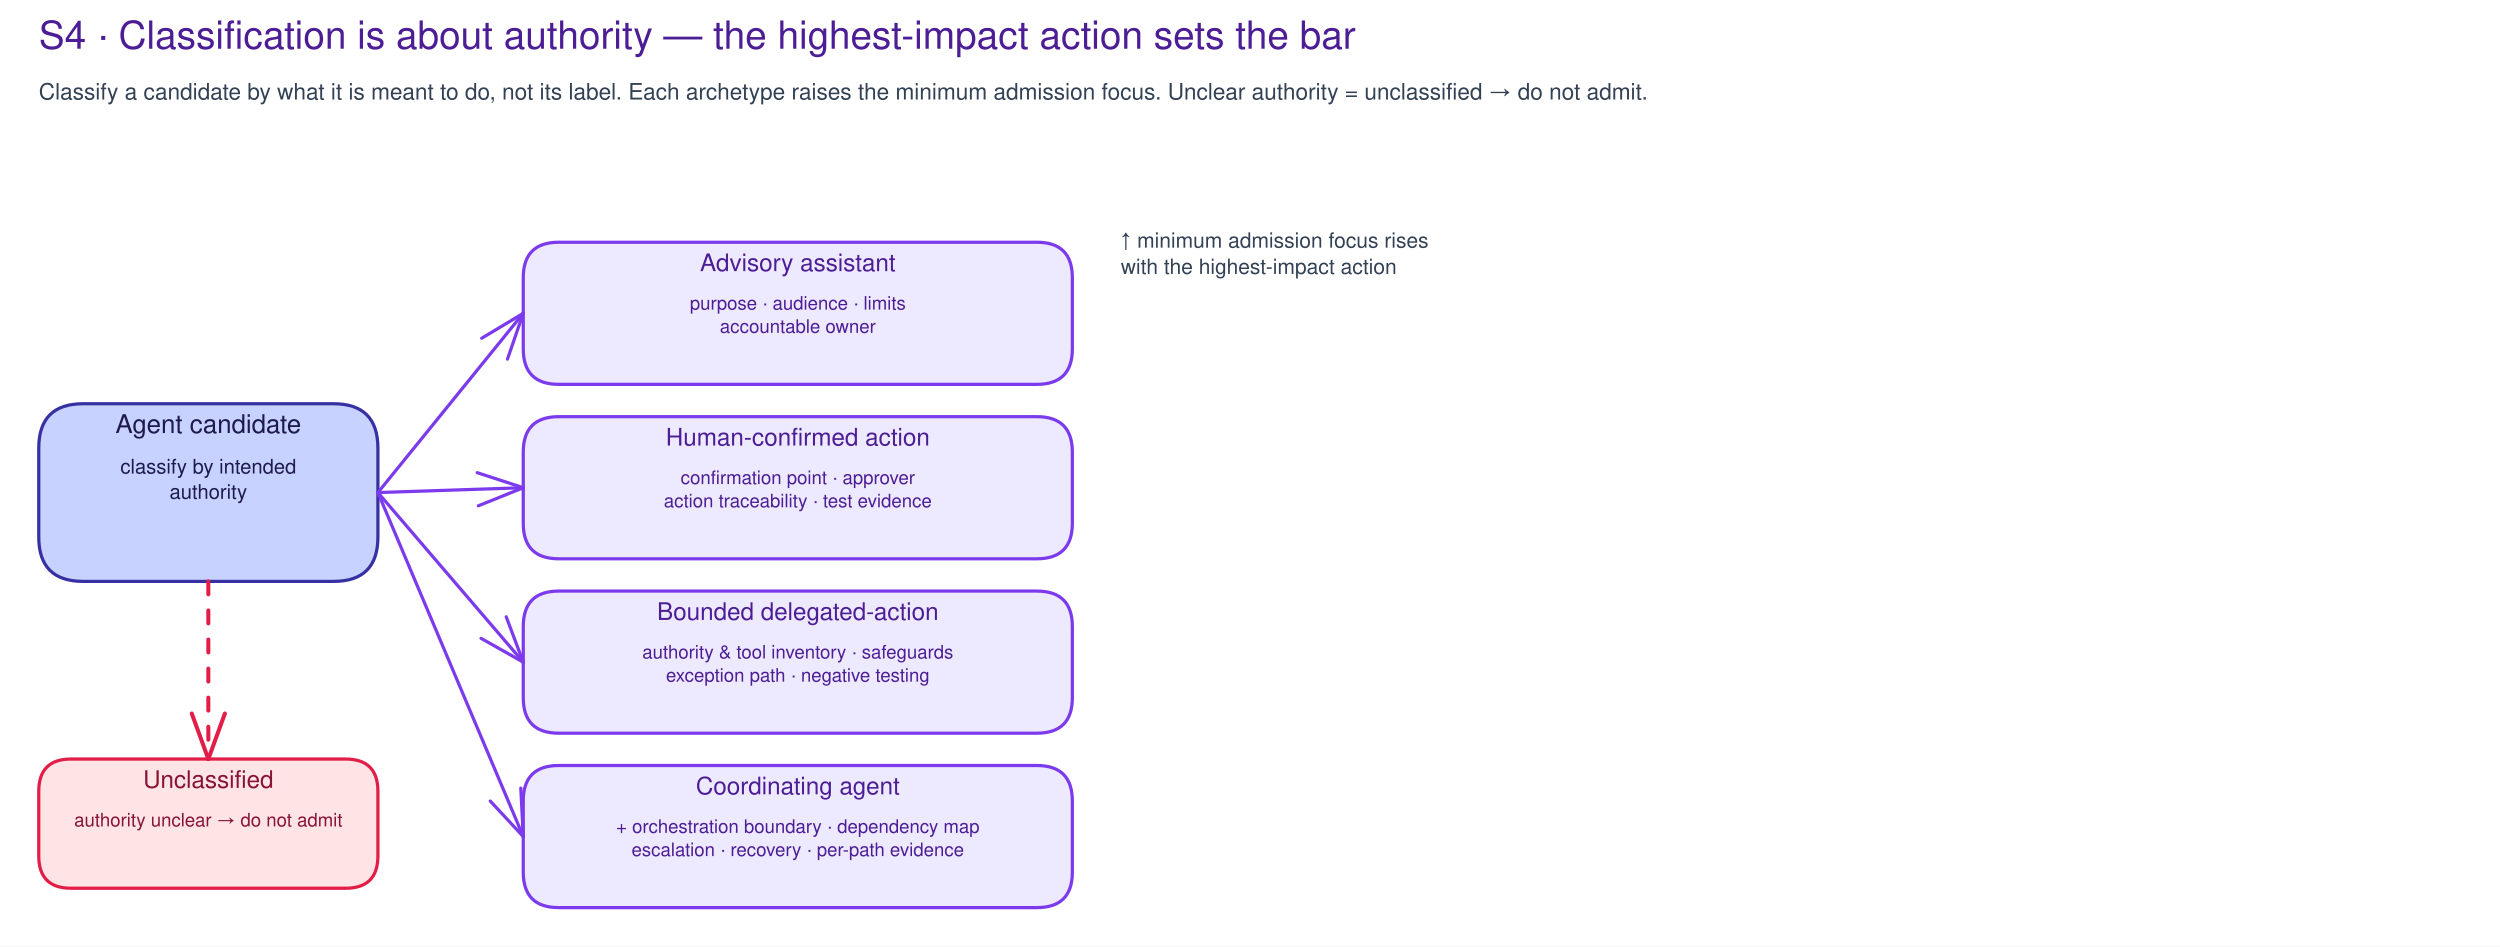
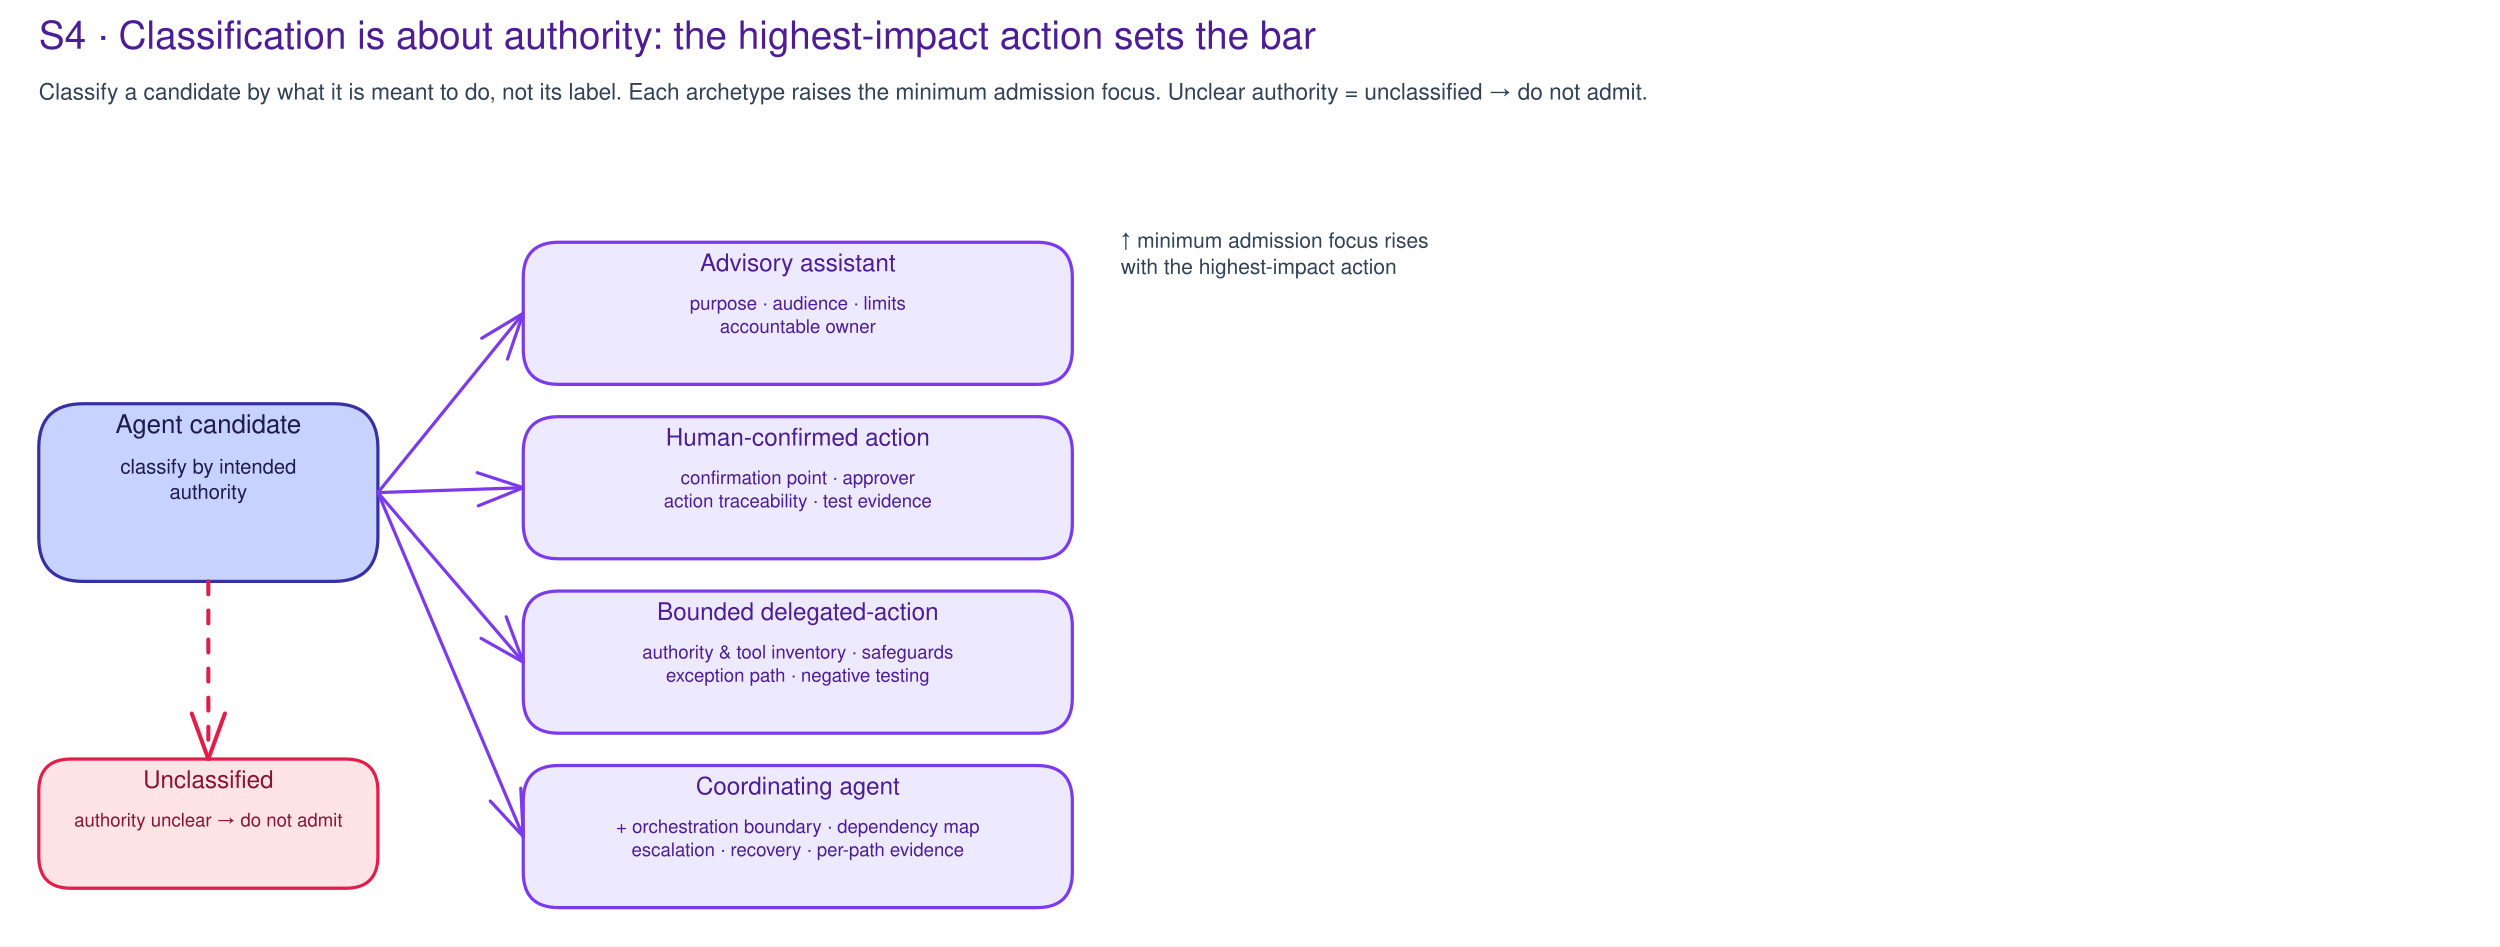
<svg xmlns="http://www.w3.org/2000/svg" version="1.1" viewBox="0 0 1548 586" width="1548" height="586">
  <defs>
    <style class="style-fonts">
      @font-face {
        font-family: "Virgil";
        src: url("https://unpkg.com/@excalidraw/excalidraw@undefined/dist/excalidraw-assets/Virgil.woff2");
      }
      @font-face {
        font-family: "Cascadia";
        src: url("https://unpkg.com/@excalidraw/excalidraw@undefined/dist/excalidraw-assets/Cascadia.woff2");
      }
      @font-face {
        font-family: "Assistant";
        src: url("https://unpkg.com/@excalidraw/excalidraw@undefined/dist/excalidraw-assets/Assistant-Regular.woff2");
      }
    </style>
  </defs>
  <rect x="0" y="0" width="1548" height="586" fill="#ffffff" />
  <g transform="translate(24 24) rotate(0 750 15)">
-     <text x="0" y="0" font-family="Helvetica, Segoe UI Emoji" font-size="24px" fill="#4c1d95" text-anchor="start" style="white-space: pre;" direction="ltr" dominant-baseline="text-before-edge">S4 · Classification is about authority — the highest-impact action sets the bar</text>
+     <text x="0" y="0" font-family="Helvetica, Segoe UI Emoji" font-size="24px" fill="#4c1d95" text-anchor="start" style="white-space: pre;" direction="ltr" dominant-baseline="text-before-edge">S4 · Classification is about authority: the highest-impact action sets the bar</text>
  </g>
  <g transform="translate(24 58) rotate(0 750 8.75)">
    <text x="0" y="0" font-family="Helvetica, Segoe UI Emoji" font-size="14px" fill="#334155" text-anchor="start" style="white-space: pre;" direction="ltr" dominant-baseline="text-before-edge">Classify a candidate by what it is meant to do, not its label. Each archetype raises the minimum admission focus. Unclear authority = unclassified → do not admit.</text>
  </g>
  <g stroke-linecap="round" transform="translate(24 250) rotate(0 105 55)">
    <path d="M27.5 0 C60.23 0, 92.96 0, 182.5 0 C200.83 0, 210 9.17, 210 27.5 C210 41.93, 210 56.35, 210 82.5 C210 100.83, 200.83 110, 182.5 110 C137.42 110, 92.34 110, 27.5 110 C9.17 110, 0 100.83, 0 82.5 C0 63.13, 0 43.76, 0 27.5 C0 9.17, 9.17 0, 27.5 0" stroke="none" stroke-width="0" fill="#c7d2fe" />
    <path d="M27.5 0 C62.49 0, 97.48 0, 182.5 0 M27.5 0 C84.01 0, 140.52 0, 182.5 0 M182.5 0 C200.83 0, 210 9.17, 210 27.5 M182.5 0 C200.83 0, 210 9.17, 210 27.5 M210 27.5 C210 38.54, 210 49.58, 210 82.5 M210 27.5 C210 39.25, 210 51, 210 82.5 M210 82.5 C210 100.83, 200.83 110, 182.5 110 M210 82.5 C210 100.83, 200.83 110, 182.5 110 M182.5 110 C132.14 110, 81.77 110, 27.5 110 M182.5 110 C124.93 110, 67.37 110, 27.5 110 M27.5 110 C9.17 110, 0 100.83, 0 82.5 M27.5 110 C9.17 110, 0 100.83, 0 82.5 M0 82.5 C0 61.42, 0 40.33, 0 27.5 M0 82.5 C0 66.8, 0 51.1, 0 27.5 M0 27.5 C0 9.17, 9.17 0, 27.5 0 M0 27.5 C0 9.17, 9.17 0, 27.5 0" stroke="#3730a3" stroke-width="2" fill="none" />
  </g>
  <g transform="translate(30 264) rotate(0 99 10)">
    <text x="99" y="0" font-family="Helvetica, Segoe UI Emoji" font-size="16px" fill="#1e1b4b" text-anchor="middle" style="white-space: pre;" direction="ltr" dominant-baseline="text-before-edge">Agent candidate</text>
  </g>
  <g transform="translate(30 290) rotate(0 99 15.625)">
    <text x="99" y="0" font-family="Helvetica, Segoe UI Emoji" font-size="12.5px" fill="#1e1b4b" text-anchor="middle" style="white-space: pre;" direction="ltr" dominant-baseline="text-before-edge">classify by intended</text>
    <text x="99" y="15.625" font-family="Helvetica, Segoe UI Emoji" font-size="12.5px" fill="#1e1b4b" text-anchor="middle" style="white-space: pre;" direction="ltr" dominant-baseline="text-before-edge">authority</text>
  </g>
  <g stroke-linecap="round" transform="translate(324 150) rotate(0 170 44)">
    <path d="M22 0 C96.16 0, 170.31 0, 318 0 C332.67 0, 340 7.33, 340 22 C340 36.4, 340 50.8, 340 66 C340 80.67, 332.67 88, 318 88 C205.95 88, 93.9 88, 22 88 C7.33 88, 0 80.67, 0 66 C0 49.8, 0 33.59, 0 22 C0 7.33, 7.33 0, 22 0" stroke="none" stroke-width="0" fill="#ede9fe" />
    <path d="M22 0 C88.87 0, 155.75 0, 318 0 M22 0 C136.95 0, 251.9 0, 318 0 M318 0 C332.67 0, 340 7.33, 340 22 M318 0 C332.67 0, 340 7.33, 340 22 M340 22 C340 36.78, 340 51.55, 340 66 M340 22 C340 38.44, 340 54.87, 340 66 M340 66 C340 80.67, 332.67 88, 318 88 M340 66 C340 80.67, 332.67 88, 318 88 M318 88 C204.58 88, 91.16 88, 22 88 M318 88 C248.19 88, 178.38 88, 22 88 M22 88 C7.33 88, 0 80.67, 0 66 M22 88 C7.33 88, 0 80.67, 0 66 M0 66 C0 55.91, 0 45.82, 0 22 M0 66 C0 53.02, 0 40.05, 0 22 M0 22 C0 7.33, 7.33 0, 22 0 M0 22 C0 7.33, 7.33 0, 22 0" stroke="#7c3aed" stroke-width="2" fill="none" />
  </g>
  <g transform="translate(330 164) rotate(0 164 9.375)">
    <text x="164" y="0" font-family="Helvetica, Segoe UI Emoji" font-size="15px" fill="#4c1d95" text-anchor="middle" style="white-space: pre;" direction="ltr" dominant-baseline="text-before-edge">Advisory assistant</text>
  </g>
  <g transform="translate(330 188.75) rotate(0 164 14.375)">
    <text x="164" y="0" font-family="Helvetica, Segoe UI Emoji" font-size="11.5px" fill="#4c1d95" text-anchor="middle" style="white-space: pre;" direction="ltr" dominant-baseline="text-before-edge">purpose · audience · limits</text>
    <text x="164" y="14.375" font-family="Helvetica, Segoe UI Emoji" font-size="11.5px" fill="#4c1d95" text-anchor="middle" style="white-space: pre;" direction="ltr" dominant-baseline="text-before-edge">accountable owner</text>
  </g>
  <g stroke-linecap="round">
    <g transform="translate(234 305) rotate(0 45 -55.5)">
      <path d="M0 0 C20.35 -25.1, 40.7 -50.2, 90 -111 M0 0 C19.09 -23.54, 38.17 -47.08, 90 -111" stroke="#7c3aed" stroke-width="2" fill="none" />
    </g>
    <g transform="translate(234 305) rotate(0 45 -55.5)">
      <path d="M80.22 -82.64 C82.43 -89.05, 84.64 -95.47, 90 -111 M80.22 -82.64 C82.29 -88.65, 84.37 -94.67, 90 -111" stroke="#7c3aed" stroke-width="2" fill="none" />
    </g>
    <g transform="translate(234 305) rotate(0 45 -55.5)">
      <path d="M64.28 -95.56 C70.09 -99.05, 75.91 -102.55, 90 -111 M64.28 -95.56 C69.73 -98.84, 75.19 -102.11, 90 -111" stroke="#7c3aed" stroke-width="2" fill="none" />
    </g>
  </g>
  <mask />
  <g stroke-linecap="round" transform="translate(324 258) rotate(0 170 44)">
    <path d="M22 0 C131.42 0, 240.84 0, 318 0 C332.67 0, 340 7.33, 340 22 C340 37.28, 340 52.55, 340 66 C340 80.67, 332.67 88, 318 88 C210.8 88, 103.59 88, 22 88 C7.33 88, 0 80.67, 0 66 C0 48.85, 0 31.7, 0 22 C0 7.33, 7.33 0, 22 0" stroke="none" stroke-width="0" fill="#ede9fe" />
    <path d="M22 0 C88.95 0, 155.9 0, 318 0 M22 0 C87.12 0, 152.23 0, 318 0 M318 0 C332.67 0, 340 7.33, 340 22 M318 0 C332.67 0, 340 7.33, 340 22 M340 22 C340 35.9, 340 49.8, 340 66 M340 22 C340 39.02, 340 56.04, 340 66 M340 66 C340 80.67, 332.67 88, 318 88 M340 66 C340 80.67, 332.67 88, 318 88 M318 88 C240.79 88, 163.59 88, 22 88 M318 88 C222.75 88, 127.5 88, 22 88 M22 88 C7.33 88, 0 80.67, 0 66 M22 88 C7.33 88, 0 80.67, 0 66 M0 66 C0 53.21, 0 40.42, 0 22 M0 66 C0 49.53, 0 33.07, 0 22 M0 22 C0 7.33, 7.33 0, 22 0 M0 22 C0 7.33, 7.33 0, 22 0" stroke="#7c3aed" stroke-width="2" fill="none" />
  </g>
  <g transform="translate(330 272) rotate(0 164 9.375)">
    <text x="164" y="0" font-family="Helvetica, Segoe UI Emoji" font-size="15px" fill="#4c1d95" text-anchor="middle" style="white-space: pre;" direction="ltr" dominant-baseline="text-before-edge">Human-confirmed action</text>
  </g>
  <g transform="translate(330 296.75) rotate(0 164 14.375)">
    <text x="164" y="0" font-family="Helvetica, Segoe UI Emoji" font-size="11.5px" fill="#4c1d95" text-anchor="middle" style="white-space: pre;" direction="ltr" dominant-baseline="text-before-edge">confirmation point · approver</text>
    <text x="164" y="14.375" font-family="Helvetica, Segoe UI Emoji" font-size="11.5px" fill="#4c1d95" text-anchor="middle" style="white-space: pre;" direction="ltr" dominant-baseline="text-before-edge">action traceability · test evidence</text>
  </g>
  <g stroke-linecap="round">
    <g transform="translate(234 305) rotate(0 45 -1.5)">
      <path d="M0 0 C20.37 -0.68, 40.75 -1.36, 90 -3 M0 0 C21.94 -0.73, 43.87 -1.46, 90 -3" stroke="#7c3aed" stroke-width="2" fill="none" />
    </g>
    <g transform="translate(234 305) rotate(0 45 -1.5)">
      <path d="M62.17 8.19 C68.47 5.66, 74.77 3.13, 90 -3 M62.17 8.19 C68.95 5.47, 75.73 2.74, 90 -3" stroke="#7c3aed" stroke-width="2" fill="none" />
    </g>
    <g transform="translate(234 305) rotate(0 45 -1.5)">
      <path d="M61.48 -12.32 C67.94 -10.21, 74.39 -8.1, 90 -3 M61.48 -12.32 C68.43 -10.05, 75.38 -7.77, 90 -3" stroke="#7c3aed" stroke-width="2" fill="none" />
    </g>
  </g>
  <mask />
  <g stroke-linecap="round" transform="translate(324 366) rotate(0 170 44)">
    <path d="M22 0 C107.48 0, 192.96 0, 318 0 C332.67 0, 340 7.33, 340 22 C340 38.15, 340 54.3, 340 66 C340 80.67, 332.67 88, 318 88 C215.64 88, 113.28 88, 22 88 C7.33 88, 0 80.67, 0 66 C0 56.71, 0 47.41, 0 22 C0 7.33, 7.33 0, 22 0" stroke="none" stroke-width="0" fill="#ede9fe" />
    <path d="M22 0 C89.02 0, 156.05 0, 318 0 M22 0 C96.49 0, 170.97 0, 318 0 M318 0 C332.67 0, 340 7.33, 340 22 M318 0 C332.67 0, 340 7.33, 340 22 M340 22 C340 35.03, 340 48.05, 340 66 M340 22 C340 30.8, 340 39.6, 340 66 M340 66 C340 80.67, 332.67 88, 318 88 M340 66 C340 80.67, 332.67 88, 318 88 M318 88 C217.81 88, 117.61 88, 22 88 M318 88 C256.51 88, 195.03 88, 22 88 M22 88 C7.33 88, 0 80.67, 0 66 M22 88 C7.33 88, 0 80.67, 0 66 M0 66 C0 50.51, 0 35.03, 0 22 M0 66 C0 54.84, 0 43.68, 0 22 M0 22 C0 7.33, 7.33 0, 22 0 M0 22 C0 7.33, 7.33 0, 22 0" stroke="#7c3aed" stroke-width="2" fill="none" />
  </g>
  <g transform="translate(330 380) rotate(0 164 9.375)">
    <text x="164" y="0" font-family="Helvetica, Segoe UI Emoji" font-size="15px" fill="#4c1d95" text-anchor="middle" style="white-space: pre;" direction="ltr" dominant-baseline="text-before-edge">Bounded delegated-action</text>
  </g>
  <g transform="translate(330 404.75) rotate(0 164 14.375)">
    <text x="164" y="0" font-family="Helvetica, Segoe UI Emoji" font-size="11.5px" fill="#4c1d95" text-anchor="middle" style="white-space: pre;" direction="ltr" dominant-baseline="text-before-edge">authority &amp; tool inventory · safeguards</text>
    <text x="164" y="14.375" font-family="Helvetica, Segoe UI Emoji" font-size="11.5px" fill="#4c1d95" text-anchor="middle" style="white-space: pre;" direction="ltr" dominant-baseline="text-before-edge">exception path · negative testing</text>
  </g>
  <g stroke-linecap="round">
    <g transform="translate(234 305) rotate(0 45 52.5)">
      <path d="M0 0 C20.4 23.79, 40.79 47.59, 90 105 M0 0 C24.78 28.92, 49.57 57.83, 90 105" stroke="#7c3aed" stroke-width="2" fill="none" />
    </g>
    <g transform="translate(234 305) rotate(0 45 52.5)">
      <path d="M63.86 90.27 C69.79 93.61, 75.71 96.95, 90 105 M63.86 90.27 C71.06 94.33, 78.26 98.38, 90 105" stroke="#7c3aed" stroke-width="2" fill="none" />
    </g>
    <g transform="translate(234 305) rotate(0 45 52.5)">
      <path d="M79.44 76.92 C81.84 83.28, 84.23 89.65, 90 105 M79.44 76.92 C82.35 84.65, 85.26 92.38, 90 105" stroke="#7c3aed" stroke-width="2" fill="none" />
    </g>
  </g>
  <mask />
  <g stroke-linecap="round" transform="translate(324 474) rotate(0 170 44)">
    <path d="M22 0 C83.54 0, 145.09 0, 318 0 C332.67 0, 340 7.33, 340 22 C340 39.03, 340 56.06, 340 66 C340 80.67, 332.67 88, 318 88 C220.49 88, 122.97 88, 22 88 C7.33 88, 0 80.67, 0 66 C0 55.76, 0 45.52, 0 22 C0 7.33, 7.33 0, 22 0" stroke="none" stroke-width="0" fill="#ede9fe" />
    <path d="M22 0 C89.1 0, 156.2 0, 318 0 M22 0 C105.86 0, 189.71 0, 318 0 M318 0 C332.67 0, 340 7.33, 340 22 M318 0 C332.67 0, 340 7.33, 340 22 M340 22 C340 34.15, 340 46.3, 340 66 M340 22 C340 31.38, 340 40.77, 340 66 M340 66 C340 80.67, 332.67 88, 318 88 M340 66 C340 80.67, 332.67 88, 318 88 M318 88 C254.02 88, 190.04 88, 22 88 M318 88 C231.08 88, 144.15 88, 22 88 M22 88 C7.33 88, 0 80.67, 0 66 M22 88 C7.33 88, 0 80.67, 0 66 M0 66 C0 56.61, 0 47.23, 0 22 M0 66 C0 51.35, 0 36.7, 0 22 M0 22 C0 7.33, 7.33 0, 22 0 M0 22 C0 7.33, 7.33 0, 22 0" stroke="#7c3aed" stroke-width="2" fill="none" />
  </g>
  <g transform="translate(330 488) rotate(0 164 9.375)">
    <text x="164" y="0" font-family="Helvetica, Segoe UI Emoji" font-size="15px" fill="#4c1d95" text-anchor="middle" style="white-space: pre;" direction="ltr" dominant-baseline="text-before-edge">Coordinating agent</text>
  </g>
  <g transform="translate(330 512.75) rotate(0 164 14.375)">
    <text x="164" y="0" font-family="Helvetica, Segoe UI Emoji" font-size="11.5px" fill="#4c1d95" text-anchor="middle" style="white-space: pre;" direction="ltr" dominant-baseline="text-before-edge">+ orchestration boundary · dependency map</text>
    <text x="164" y="14.375" font-family="Helvetica, Segoe UI Emoji" font-size="11.5px" fill="#4c1d95" text-anchor="middle" style="white-space: pre;" direction="ltr" dominant-baseline="text-before-edge">escalation · recovery · per-path evidence</text>
  </g>
  <g stroke-linecap="round">
    <g transform="translate(234 305) rotate(0 45 106.5)">
      <path d="M0 0 C20.42 48.32, 40.84 96.65, 90 213 M0 0 C27.63 65.4, 55.27 130.8, 90 213" stroke="#7c3aed" stroke-width="2" fill="none" />
    </g>
    <g transform="translate(234 305) rotate(0 45 106.5)">
      <path d="M69.58 191.03 C74.21 196.01, 78.84 201, 90 213 M69.58 191.03 C75.85 197.77, 82.12 204.52, 90 213" stroke="#7c3aed" stroke-width="2" fill="none" />
    </g>
    <g transform="translate(234 305) rotate(0 45 106.5)">
      <path d="M88.48 183.04 C88.82 189.84, 89.17 196.63, 90 213 M88.48 183.04 C88.95 192.24, 89.41 201.44, 90 213" stroke="#7c3aed" stroke-width="2" fill="none" />
    </g>
  </g>
  <mask />
  <g transform="translate(694 150) rotate(0 130 16.25)">
    <text x="0" y="0" font-family="Helvetica, Segoe UI Emoji" font-size="13px" fill="#334155" text-anchor="start" style="white-space: pre;" direction="ltr" dominant-baseline="text-before-edge">↑ minimum admission focus rises</text>
    <text x="0" y="16.25" font-family="Helvetica, Segoe UI Emoji" font-size="13px" fill="#334155" text-anchor="start" style="white-space: pre;" direction="ltr" dominant-baseline="text-before-edge">with the highest-impact action</text>
  </g>
  <g stroke-linecap="round" transform="translate(24 470) rotate(0 105 40)">
    <path d="M20 0 C55.16 0, 90.32 0, 190 0 C203.33 0, 210 6.67, 210 20 C210 34.48, 210 48.95, 210 60 C210 73.33, 203.33 80, 190 80 C154.47 80, 118.95 80, 20 80 C6.67 80, 0 73.33, 0 60 C0 49.62, 0 39.24, 0 20 C0 6.67, 6.67 0, 20 0" stroke="none" stroke-width="0" fill="#ffe4e6" />
    <path d="M20 0 C58.59 0, 97.18 0, 190 0 M20 0 C74.89 0, 129.77 0, 190 0 M190 0 C203.33 0, 210 6.67, 210 20 M190 0 C203.33 0, 210 6.67, 210 20 M210 20 C210 32.05, 210 44.11, 210 60 M210 20 C210 31.19, 210 42.38, 210 60 M210 60 C210 73.33, 203.33 80, 190 80 M210 60 C210 73.33, 203.33 80, 190 80 M190 80 C136.75 80, 83.5 80, 20 80 M190 80 C155.82 80, 121.63 80, 20 80 M20 80 C6.67 80, 0 73.33, 0 60 M20 80 C6.67 80, 0 73.33, 0 60 M0 60 C0 48.4, 0 36.8, 0 20 M0 60 C0 48.72, 0 37.43, 0 20 M0 20 C0 6.67, 6.67 0, 20 0 M0 20 C0 6.67, 6.67 0, 20 0" stroke="#e11d48" stroke-width="2" fill="none" />
  </g>
  <g transform="translate(30 484) rotate(0 99 9.375)">
    <text x="99" y="0" font-family="Helvetica, Segoe UI Emoji" font-size="15px" fill="#881337" text-anchor="middle" style="white-space: pre;" direction="ltr" dominant-baseline="text-before-edge">Unclassified</text>
  </g>
  <g transform="translate(30 508.75) rotate(0 99 7.1875)">
    <text x="99" y="0" font-family="Helvetica, Segoe UI Emoji" font-size="11.5px" fill="#881337" text-anchor="middle" style="white-space: pre;" direction="ltr" dominant-baseline="text-before-edge">authority unclear → do not admit</text>
  </g>
  <g stroke-linecap="round">
    <g transform="translate(129 360) rotate(0 0 55)">
      <path d="M0 0 C0 24.99, 0 49.98, 0 110" stroke="#e11d48" stroke-width="2.5" fill="none" stroke-dasharray="8 10" />
    </g>
    <g transform="translate(129 360) rotate(0 0 55)">
      <path d="M-10.26 81.81 C-7.93 88.21, -5.6 94.62, 0 110" stroke="#e11d48" stroke-width="2.5" fill="none" />
    </g>
    <g transform="translate(129 360) rotate(0 0 55)">
      <path d="M10.26 81.81 C7.93 88.21, 5.6 94.62, 0 110" stroke="#e11d48" stroke-width="2.5" fill="none" />
    </g>
  </g>
  <mask />
</svg>
